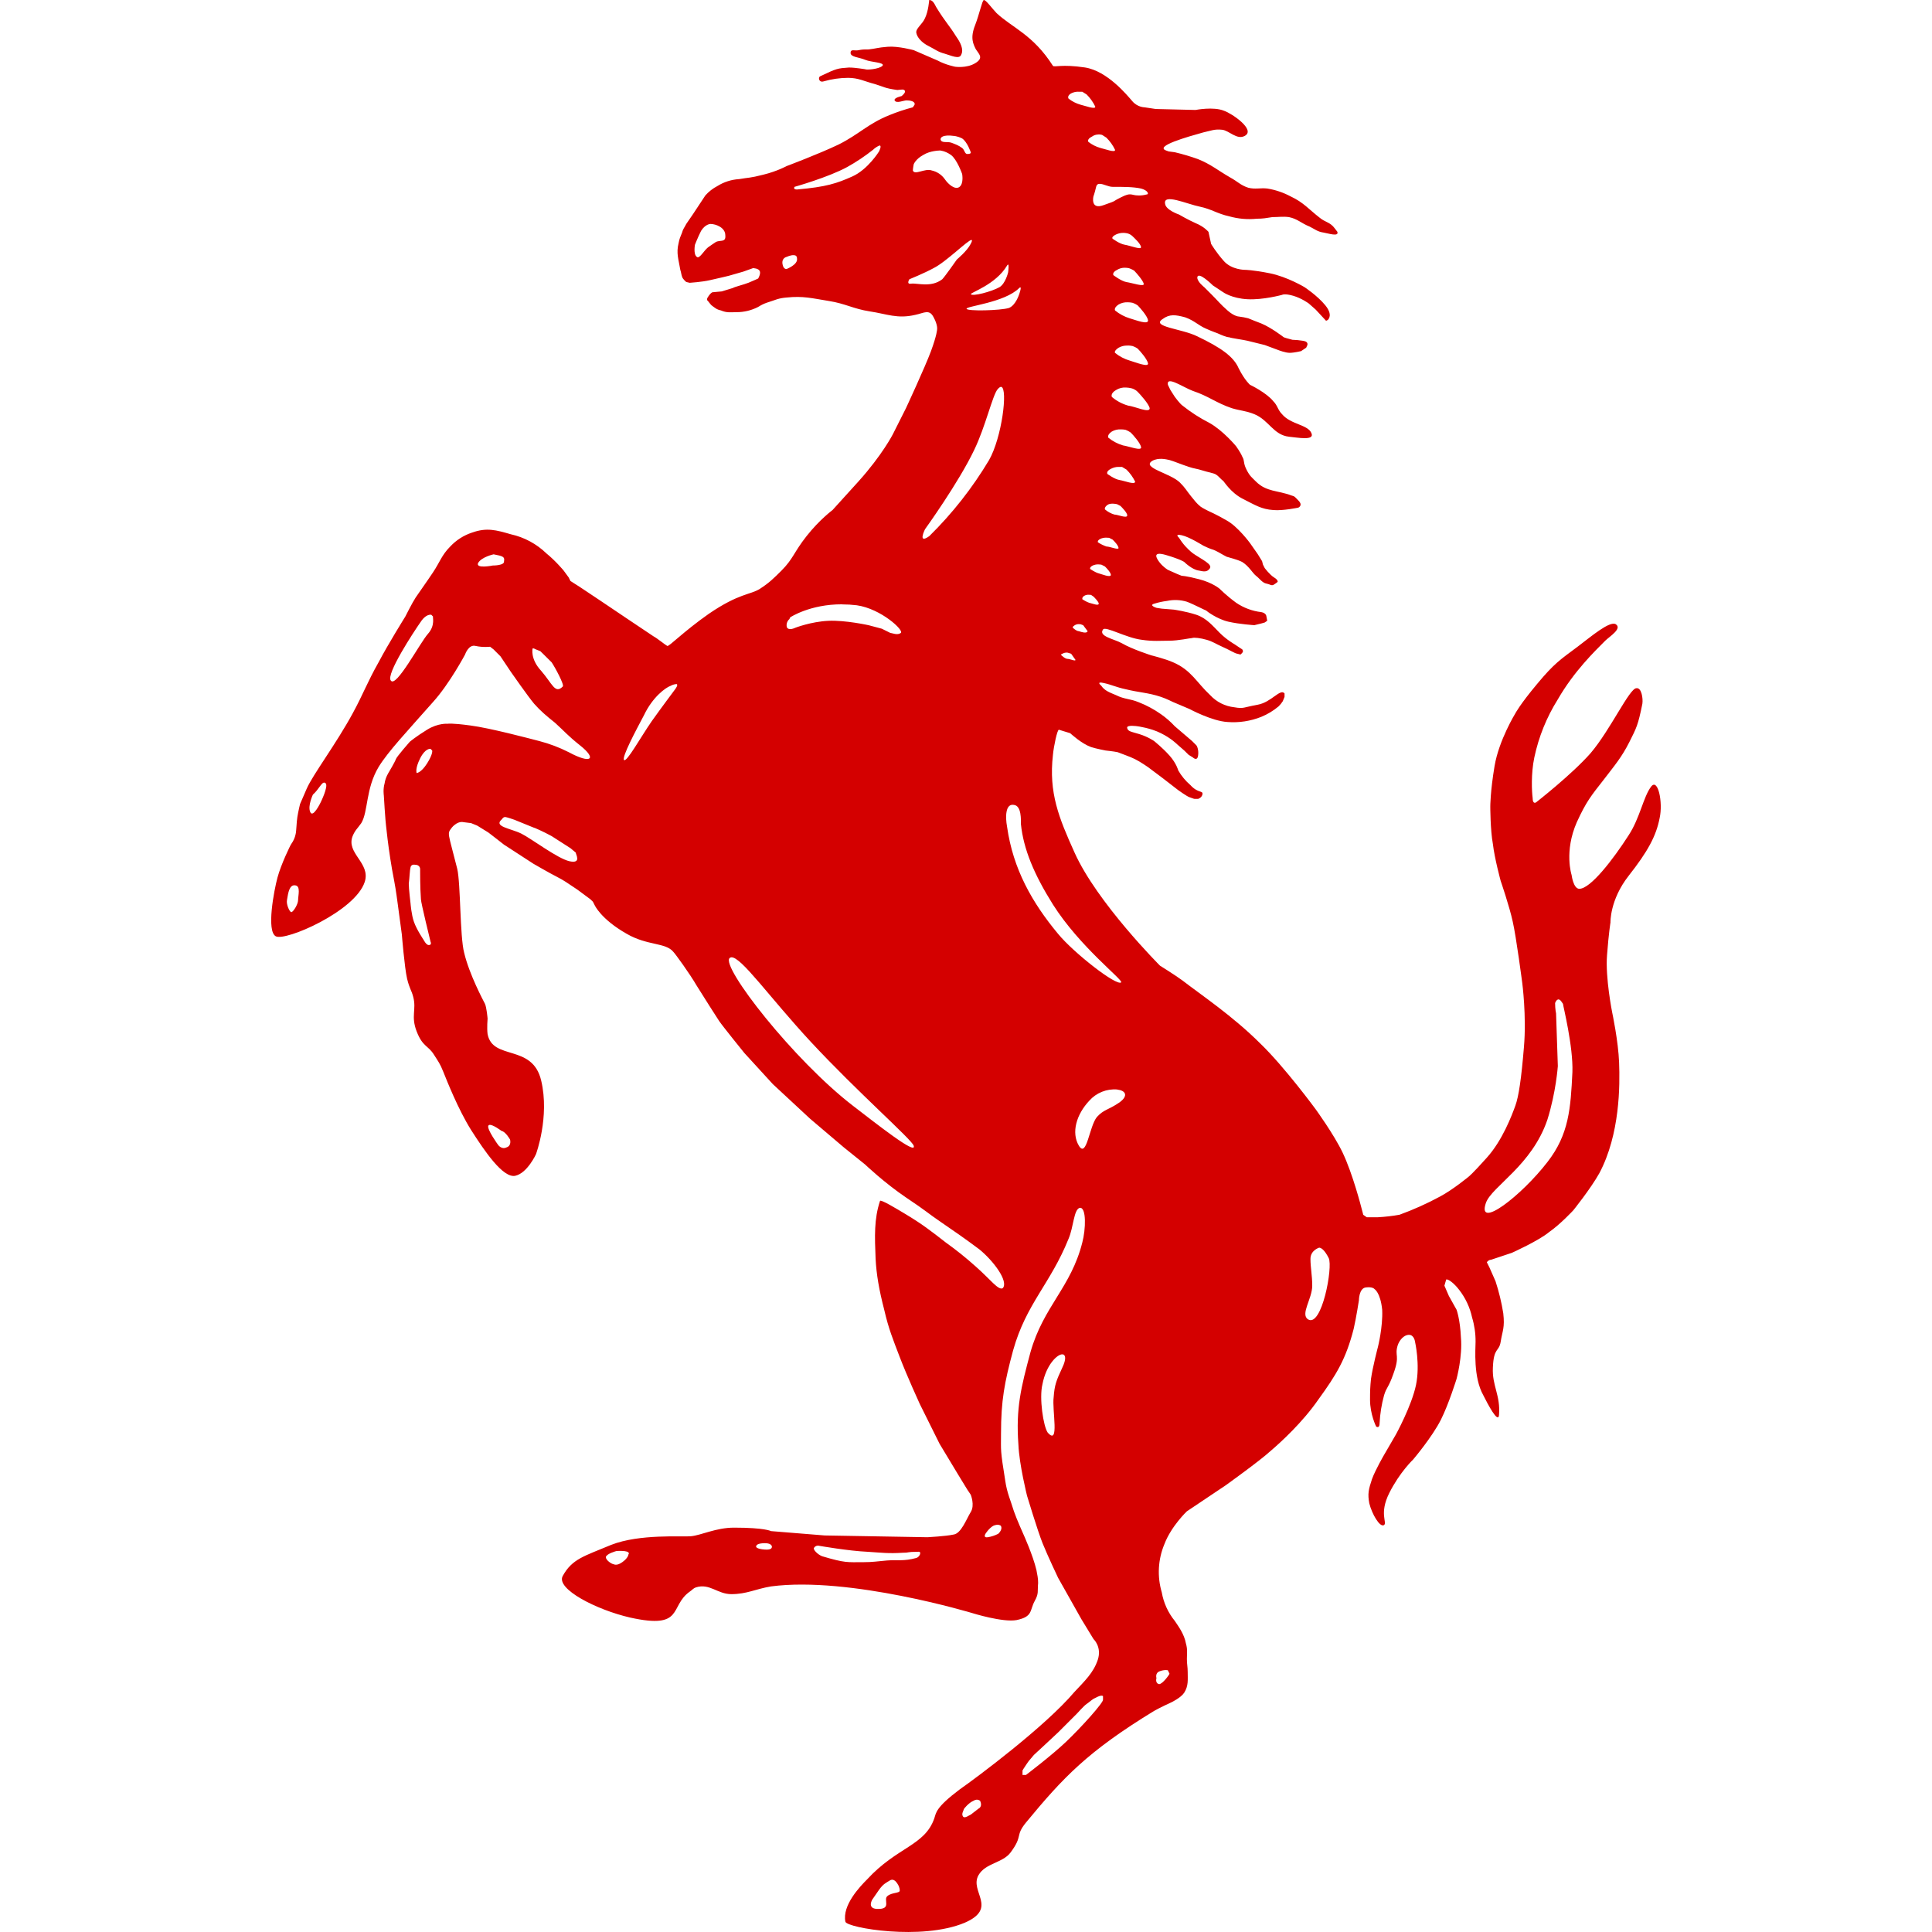
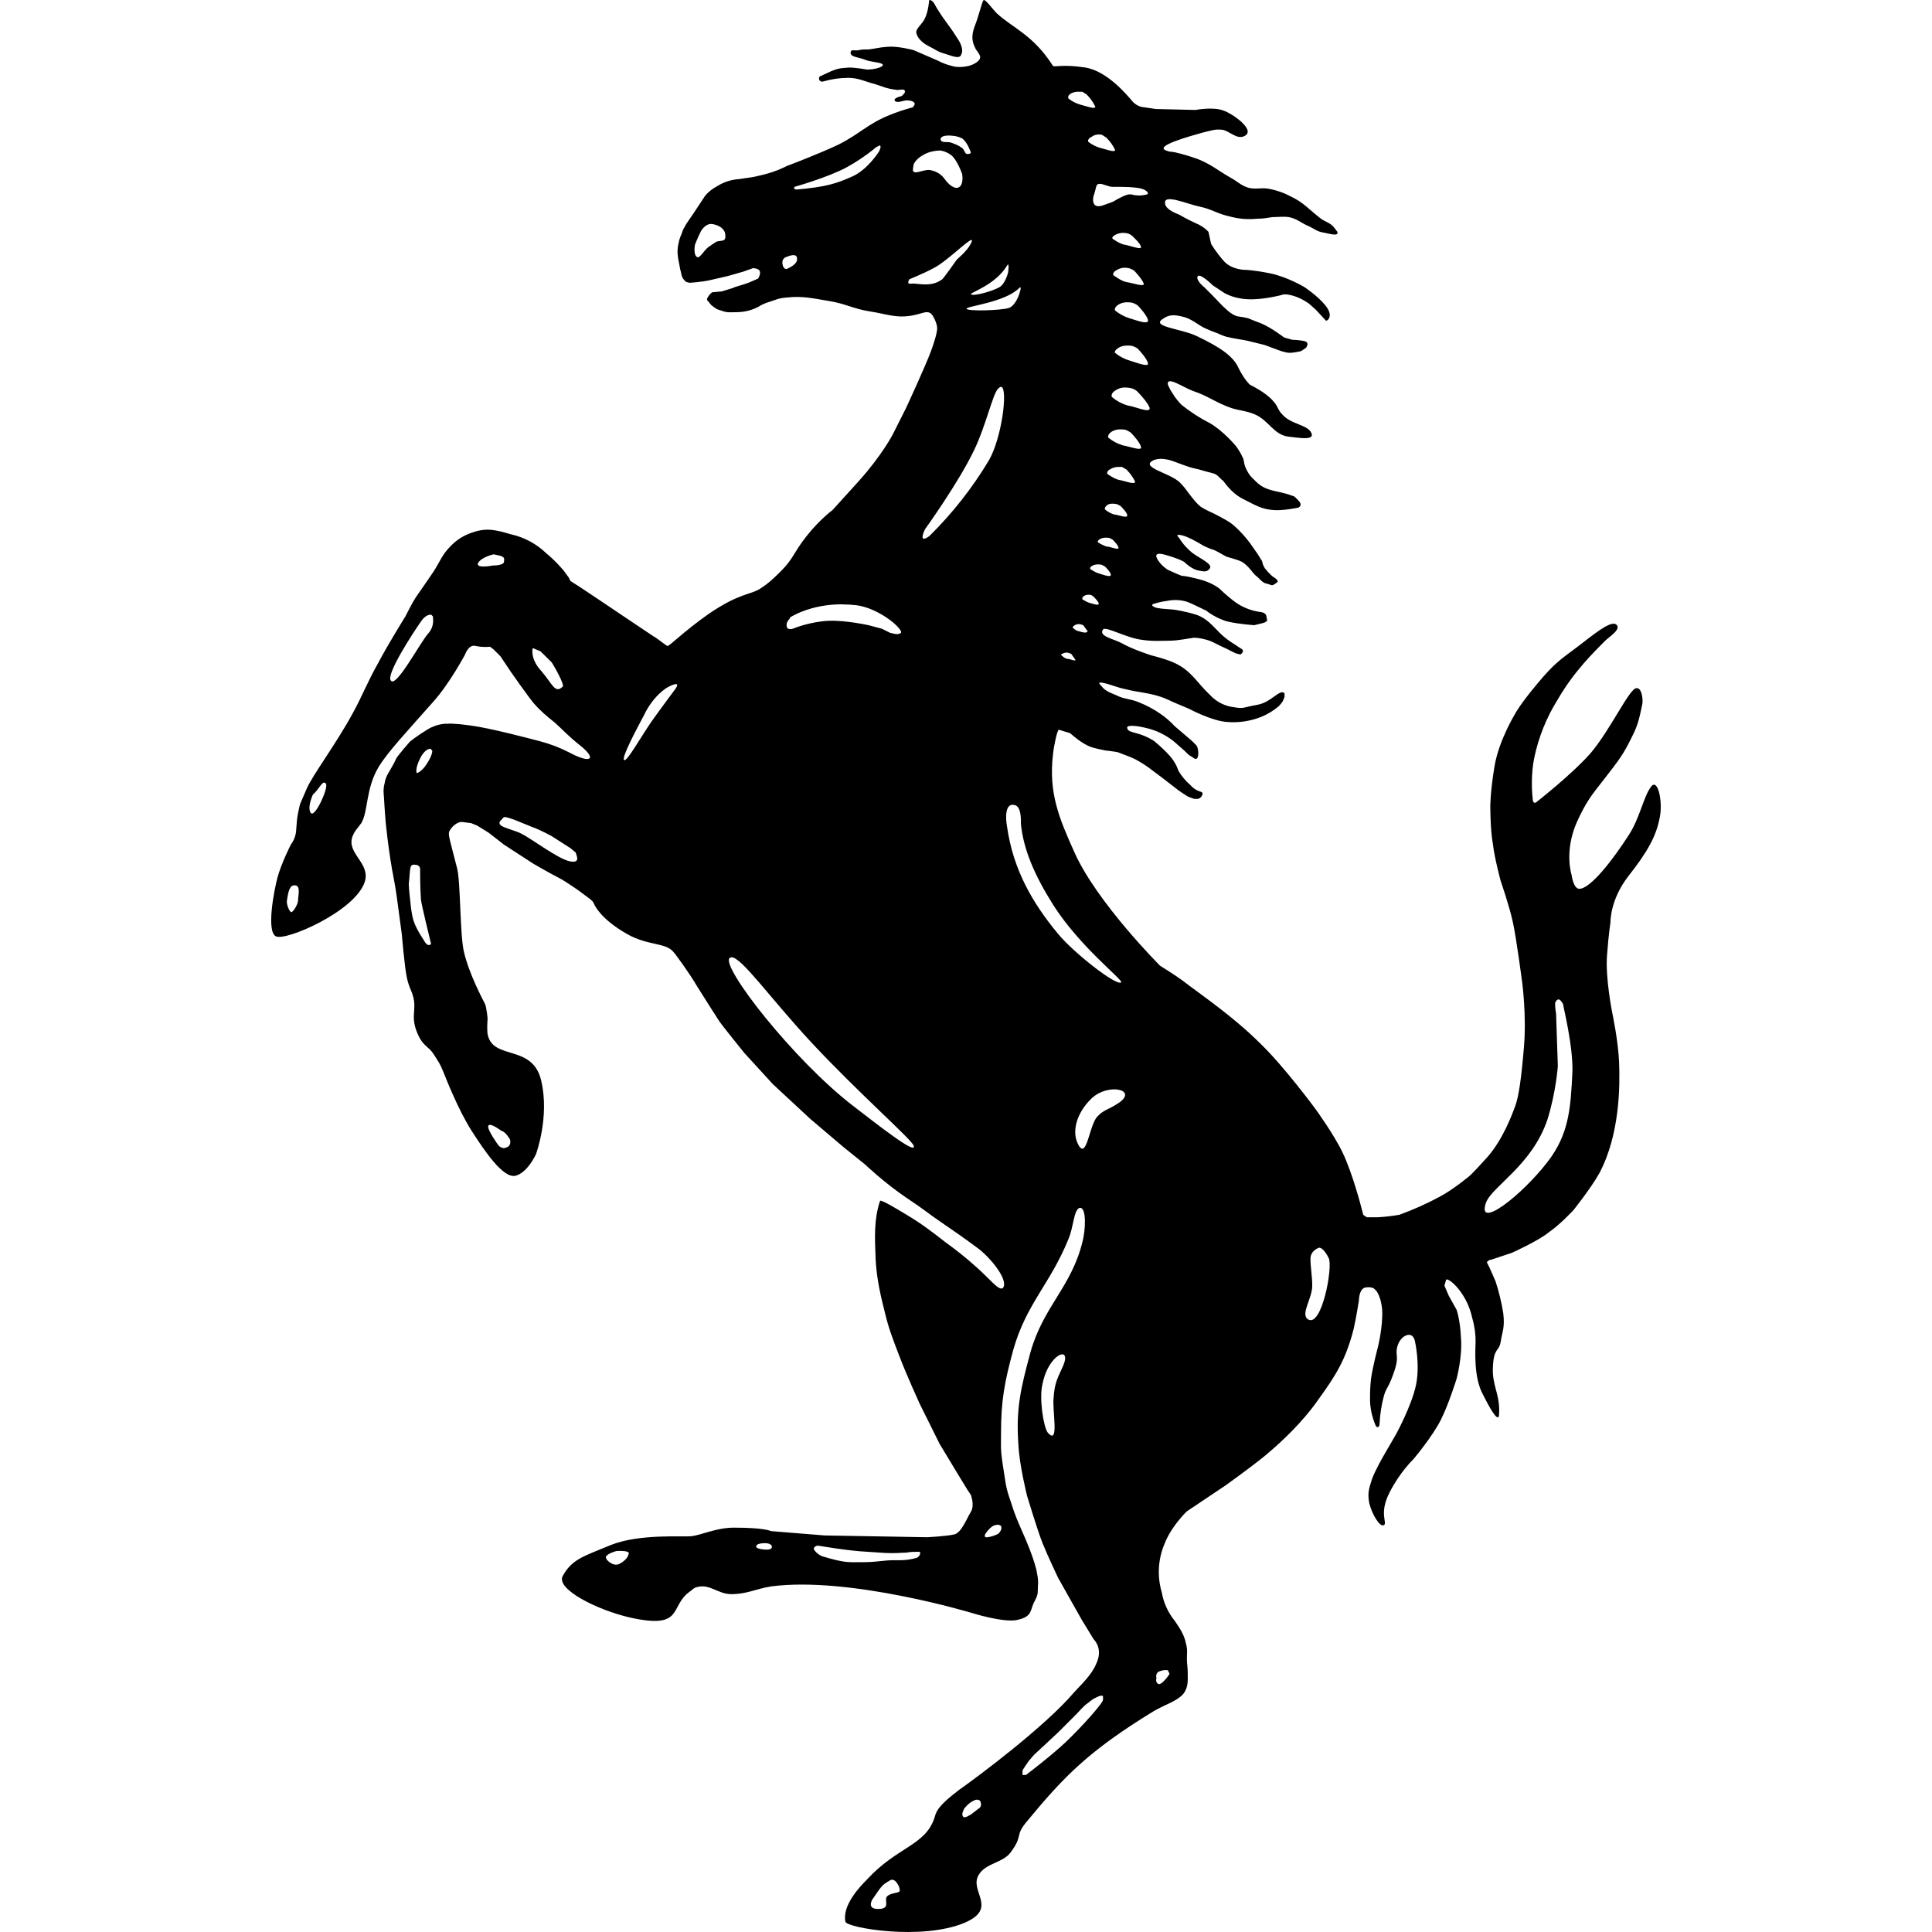
- <svg xmlns="http://www.w3.org/2000/svg" fill="#D40000" role="img" viewBox="0 0 24 24">
+ <svg xmlns="http://www.w3.org/2000/svg" role="img" viewBox="0 0 24 24">
  <path d="M11.543 0s-.01.141-.053.227c-.032.075-.118.128-.107.182.01.054.064.119.15.162.086.043.117.074.203.096.075.021.184.076.205.011.033-.064-.01-.151-.064-.226-.086-.14-.13-.172-.248-.365C11.607.044 11.586 0 11.543 0zm.678 0c-.022.011-.054.174-.108.313-.064.161-.022.236.01.3.043.065.098.108-.01.173-.107.064-.248.043-.248.043s-.118-.023-.215-.076a23.832 23.832 0 0 0-.3-.13s-.194-.053-.323-.042c-.129.01-.14.022-.236.033-.054 0-.075-.001-.129.01-.043.01-.096-.02-.096.033s.107.054.182.086c.075.032.247.031.215.074-.043.043-.204.054-.215.043-.01 0-.117-.021-.203-.021-.14.01-.15.01-.353.107-.033.01-.022.086.042.064a1.12 1.12 0 0 1 .301-.043c.13 0 .203.044.332.077.108.032.118.052.28.074.032 0 .095-.022.095.021 0 .022-.043.055-.043.055s-.096.02-.086.053c.022.043.108 0 .15 0 .044 0 .11.012.098.054l-.021.032a2.312 2.312 0 0 0-.291.097c-.269.108-.375.237-.633.366-.247.118-.644.267-.644.267s-.118.065-.29.107c-.171.044-.182.034-.3.055a.571.571 0 0 0-.27.086.52.52 0 0 0-.15.117l-.15.227-.087.127c-.021.043-.042.064-.052.107-.022.054-.033.076-.043.13-.032.128 0 .204.021.333.011.032.011.054.022.086.01.032.052.065.052.065l.043.01s.152-.01.248-.032c.097-.021.237-.055.237-.055l.181-.052.12-.043s.075 0 .086.043c.01.032-.022.086-.022.086s-.065.03-.119.052c-.054.022-.183.054-.193.065l-.14.043-.118.011s-.022.011-.043.043c-.022.033-.022.032-.022.053.022.022.033.043.055.065.043.032.064.053.117.064.075.032.118.022.193.022a.587.587 0 0 0 .27-.065c.086-.054.118-.053.236-.096a.543.543 0 0 1 .118-.021c.204-.022.32.01.525.043.204.032.302.097.506.129.215.032.343.096.568.043.108-.022.173-.076.227.031.053.097.043.15.043.15s-.001.066-.076.27c-.076.204-.311.709-.311.709l-.162.322s-.13.257-.43.59a54.284 54.284 0 0 1-.32.353s-.161.119-.322.323c-.161.204-.163.279-.313.43-.097.096-.15.15-.268.226-.118.075-.258.053-.634.31-.322.226-.494.41-.516.399-.021-.01-.129-.098-.172-.12-.032-.02-.654-.439-.654-.439l-.258-.172-.119-.076-.021-.043-.063-.086s-.097-.118-.215-.214a.92.92 0 0 0-.441-.237c-.183-.053-.3-.086-.482-.021a.646.646 0 0 0-.27.172c-.107.107-.129.193-.215.322s-.172.248-.215.312c-.043.065-.129.237-.129.237s-.214.343-.332.568c-.14.247-.193.399-.322.635-.204.376-.495.762-.57.933l-.084.194s-.023.095-.033.16c-.011.064-.011.172-.022.215a.312.312 0 0 1-.053.119c-.01.01-.129.257-.172.418-.043.16-.14.666-.021.73.118.065.987-.31 1.105-.676.076-.236-.236-.355-.15-.57.032-.075.054-.085.107-.16.086-.14.054-.429.215-.697.118-.193.354-.442.676-.807.204-.225.398-.59.398-.59s.043-.129.13-.107c.096.021.181.01.181.01l.043.033.086.086.129.193s.216.31.29.397c.076.086.151.15.259.236.118.107.16.161.31.28.215.171.139.236-.14.085a1.82 1.82 0 0 0-.364-.138c-.128-.033-.612-.162-.859-.194-.236-.032-.28-.021-.28-.021s-.118-.012-.257.074c-.14.086-.215.15-.215.15s-.161.183-.172.215c-.01.032-.086.16-.086.16s-.044.066-.054.14c-.022.076-.01.151-.01.151l.01.16.011.15s.033.377.108.753c.021.107.043.279.043.279l.052.387s.033.409.065.548c.032.13.054.14.076.225.043.161-.032.236.043.43.075.193.14.17.215.289.054.086.074.107.117.215.043.107.183.463.344.72.172.269.398.601.549.569.15-.033.257-.268.257-.268s.172-.463.065-.914c-.108-.462-.602-.245-.666-.578-.01-.075 0-.193 0-.193s-.012-.141-.033-.184c-.022-.043-.194-.364-.258-.633-.054-.204-.043-.86-.086-1.043-.118-.472-.129-.43-.065-.515.076-.086.141-.065.141-.065l.096.012.076.031.139.086c.043.032.193.15.193.15l.365.237s.205.119.291.162c.086.043.16.096.16.096l.096.064.162.12.031.03.022.043s.076.173.398.356c.258.15.484.106.58.225.022.021.203.27.29.42.107.171.236.374.279.439.043.064.312.396.312.396l.354.387.463.43.418.355.267.215s.237.226.506.408c.258.172.268.193.44.31.128.087.3.206.472.335.172.14.366.396.291.482-.054.032-.151-.106-.334-.267a4.298 4.298 0 0 0-.375-.301c-.193-.15-.291-.227-.506-.356-.107-.064-.3-.181-.31-.16-.075.226-.066.44-.055.719.01.193.043.386.107.633.054.236.108.366.194.591.086.226.248.58.248.58l.246.495.226.375.118.193.043.064s.053.13 0 .215-.119.269-.215.28c-.097.021-.322.033-.322.033l-1.278-.022-.666-.054s-.074-.043-.46-.043c-.226 0-.409.096-.538.107-.107.01-.634-.032-.988.107-.333.14-.484.172-.602.387-.086.161.42.42.838.516.677.15.483-.14.74-.322.033-.022.044-.042.077-.053.171-.054.267.084.44.084.192 0 .3-.064.493-.096.977-.129 2.502.332 2.502.332s.377.118.549.086c.204-.043.16-.118.224-.236.054-.097.033-.117.043-.225 0-.064-.01-.096-.021-.16-.043-.183-.16-.441-.16-.441s-.087-.193-.12-.29c-.042-.139-.085-.226-.107-.376-.064-.398-.053-.365-.053-.59 0-.408.043-.634.15-1.031.162-.58.463-.827.688-1.385.065-.15.064-.365.14-.387.085-.01.075.269.032.43-.14.558-.483.794-.644 1.363-.118.44-.183.697-.15 1.148.01.247.107.635.107.635s.129.429.193.59c.065.161.193.43.193.43l.29.515.15.246s.106.097.053.258c-.054.161-.16.26-.29.399-.364.43-1.212 1.062-1.427 1.212-.3.226-.291.291-.313.356-.118.344-.462.354-.837.762-.086.086-.311.321-.268.525.021.075.945.237 1.482.012.42-.183.054-.388.172-.592.086-.15.3-.15.397-.28.16-.214.053-.203.193-.374.462-.559.763-.88 1.59-1.385.075-.043.215-.107.215-.107s.117-.055.16-.12c.054-.086.043-.16.043-.257 0-.065-.01-.096-.01-.16 0-.076.01-.119-.012-.194-.021-.118-.095-.215-.138-.28a.772.772 0 0 1-.162-.355.894.894 0 0 1 .033-.6c.086-.225.279-.407.279-.407l.482-.323s.42-.301.55-.42c.139-.118.407-.365.6-.644.226-.311.344-.505.44-.88.032-.14.065-.354.065-.354s0-.15.086-.16c.085-.011.107.02.107.02s.074.042.096.257c.01.215-.053.463-.053.463s-.065.246-.086.396c-.01.097-.012.15-.012.258 0 .183.076.334.076.334s.043.032.043-.043a1.6 1.6 0 0 1 .055-.344c.032-.107.053-.087.117-.27.086-.236.01-.213.053-.353.022-.064.076-.129.14-.129.065 0 .075.086.075.086s.065.28.012.537c-.054.258-.248.612-.248.612l-.149.257s-.107.183-.15.301c-.043.129-.055.183-.033.3.032.13.13.303.183.27.043-.032-.064-.14.065-.398s.298-.418.298-.418.237-.28.344-.494c.097-.193.194-.506.194-.506s.076-.28.054-.516c-.01-.225-.054-.343-.054-.343l-.096-.172-.055-.127.022-.076c.021-.011.097.043.162.129a.854.854 0 0 1 .16.343 1.018 1.018 0 0 1 .043.301c0 .086-.031.44.097.666.054.108.183.354.194.246.021-.247-.087-.364-.076-.59.01-.257.076-.193.097-.322.022-.14.053-.173.032-.355a2.632 2.632 0 0 0-.096-.397l-.076-.172-.032-.064s.021-.031.053-.031l.258-.086s.334-.15.463-.258c.14-.097.3-.27.3-.27s.215-.267.323-.46c.258-.484.257-1.096.246-1.376-.01-.268-.086-.623-.086-.623s-.086-.43-.064-.709c.021-.279.043-.408.043-.408s-.01-.279.226-.58c.236-.3.342-.493.385-.719.043-.193-.022-.504-.108-.386-.096.129-.137.387-.277.601-.193.301-.474.666-.613.666-.075 0-.096-.172-.096-.172s-.096-.29.065-.656c.118-.258.181-.332.332-.525.14-.183.225-.28.322-.473.086-.172.106-.204.16-.472.01-.065-.01-.204-.074-.194-.086 0-.322.517-.569.807-.236.268-.677.611-.677.611s-.043.031-.043-.055c-.01-.075-.022-.3.021-.503a2.22 2.22 0 0 1 .291-.72c.204-.354.461-.6.59-.73.054-.053.215-.151.13-.205-.076-.043-.302.15-.474.28-.214.16-.289.205-.503.463-.215.257-.27.365-.27.365s-.204.332-.258.654c-.054.322-.053.504-.053.504s0 .291.032.463c.021.182.097.46.097.46s.108.313.15.507c.044.193.118.761.118.761s.054.409.021.795c-.032.387-.064.612-.107.73-.043.119-.16.43-.354.645-.182.204-.226.236-.226.236s-.193.16-.354.246a3.743 3.743 0 0 1-.505.227 2.211 2.211 0 0 1-.268.031h-.139l-.043-.03-.023-.087s-.106-.419-.234-.687c-.108-.226-.334-.537-.334-.537s-.387-.527-.688-.817c-.344-.343-.73-.6-.967-.783-.086-.064-.279-.184-.279-.184s-.783-.783-1.062-1.406c-.194-.43-.322-.74-.268-1.213.01-.107.053-.312.074-.312l.14.043c.012.01.14.129.259.172.064.021.181.043.181.043s.097.01.15.021c.054.022.151.054.215.086.065.032.16.098.16.098l.184.138.194.15s.106.076.138.087c.032.01.054.021.065.021h.043s.044-.012.054-.055c.011-.053-.053-.01-.15-.117a.698.698 0 0 1-.15-.181s-.022-.087-.108-.184-.193-.182-.193-.182-.076-.053-.184-.086c-.107-.032-.14-.033-.15-.076-.01-.043.129-.021.129-.021s.162.021.29.086c.13.064.204.14.204.14l.086.075.055.054.052.032s.054.053.065-.022c.01-.064-.011-.118-.022-.129l-.053-.053-.214-.183a1.076 1.076 0 0 0-.172-.15 1.303 1.303 0 0 0-.28-.15c-.107-.044-.171-.033-.279-.087-.075-.032-.14-.053-.183-.117-.011-.01-.064-.055.033-.033.096.021.16.054.267.076.172.043.28.042.442.096.064.021.15.064.15.064l.203.086s.28.151.473.162a.938.938 0 0 0 .42-.064.814.814 0 0 0 .215-.13.36.36 0 0 0 .052-.064l.022-.054v-.043c-.054-.065-.16.108-.332.14-.183.033-.173.053-.291.032a.477.477 0 0 1-.3-.15c-.173-.162-.236-.312-.462-.409-.096-.043-.27-.086-.27-.086s-.236-.075-.365-.15c-.096-.054-.298-.086-.234-.172.032-.043.29.107.482.129.14.021.237.011.344.011s.258-.033.28-.033c.021-.01.106 0 .181.022.075.021.118.053.193.086.076.032.163.086.184.086l.043.011.022-.021.01-.022-.01-.021-.034-.022-.064-.043s-.096-.054-.182-.14c-.086-.086-.162-.182-.29-.225-.13-.043-.28-.064-.28-.064l-.15-.012-.065-.01s-.107-.033-.021-.054a.888.888 0 0 1 .15-.032.495.495 0 0 1 .248.01c.086.032.226.107.236.107.011.011.14.109.28.141.14.032.322.043.322.043l.086-.021.043-.012.031-.022-.01-.052s0-.044-.064-.055a.697.697 0 0 1-.313-.117c-.118-.086-.203-.172-.203-.172s-.086-.076-.258-.12c-.16-.042-.214-.042-.214-.042l-.055-.022-.117-.052s-.055-.033-.098-.086c-.043-.054-.106-.152.076-.098.183.054.225.086.225.086s.097.097.183.107c.054.011.097.022.13-.021.053-.054-.098-.118-.206-.194a.725.725 0 0 1-.172-.193s-.063-.053.034-.031c.096.021.267.129.267.129s.086.042.13.053c.031.01.118.064.161.085.032.011.13.033.193.065.086.054.13.14.172.172.043.032.076.087.13.097.053.011.063.032.095.01a.418.418 0 0 0 .043-.031s.01-.023-.043-.055-.117-.117-.117-.117l-.022-.043-.011-.043-.053-.086-.098-.14s-.15-.204-.289-.28c-.129-.075-.226-.117-.226-.117s-.064-.031-.096-.053c-.054-.043-.076-.077-.12-.13-.053-.065-.073-.106-.138-.17-.118-.118-.483-.184-.344-.27.076-.043.172-.02.215-.01.043.011.14.052.237.084.064.022.107.024.171.045.065.022.14.031.172.053.032.021.065.065.086.076.011.01.096.15.246.225.15.075.227.128.377.138.118.011.31-.03.31-.03s.055-.023.012-.077c-.053-.054-.054-.064-.097-.074-.172-.065-.31-.043-.44-.172-.053-.054-.076-.065-.119-.15-.043-.086-.02-.107-.052-.16-.022-.054-.077-.13-.077-.13s-.16-.194-.332-.29a1.955 1.955 0 0 1-.334-.215c-.032-.022-.095-.108-.095-.108l-.055-.086-.031-.064c-.022-.118.192.033.31.076.194.064.291.15.485.215.107.032.172.031.279.074.182.075.236.258.43.28.107.01.322.053.279-.044-.043-.107-.258-.107-.365-.236-.054-.054-.054-.106-.108-.16-.086-.108-.29-.205-.29-.205s-.064-.053-.14-.203c-.064-.15-.225-.26-.515-.399-.193-.096-.58-.118-.43-.215.086-.064.161-.053.28-.021.118.043.16.098.257.14.097.044.14.054.16.065.022.01.097.043.13.043.02.01.183.032.226.043l.215.053.172.064s.085.033.138.033.141-.021.141-.021l.064-.043.01-.022s.033-.053-.053-.064a.986.986 0 0 0-.128-.012l-.077-.021-.03-.01s-.151-.118-.28-.172a4.841 4.841 0 0 1-.162-.064l-.053-.012-.064-.01s-.055 0-.141-.076c-.086-.075-.118-.118-.193-.193l-.096-.096s-.086-.066-.086-.12c.01-.085.193.098.193.098l.13.086s.107.076.3.086c.193.011.43-.054.43-.054s.031-.02.138.011.194.096.194.096l.086.076.129.139.021-.01c.01-.01.065-.065-.031-.183-.097-.119-.258-.225-.258-.225s-.215-.129-.43-.172c-.214-.043-.312-.043-.312-.043s-.161 0-.258-.107c-.097-.108-.16-.215-.16-.215l-.033-.15s-.053-.065-.16-.108c-.097-.043-.206-.107-.206-.107s-.16-.054-.172-.13c-.032-.139.27 0 .43.032.15.032.215.087.365.12a.915.915 0 0 0 .344.03c.075 0 .118-.008.193-.02.076 0 .13-.01.206 0 .107.022.15.075.257.118.065.032.097.063.172.074.065.011.194.055.172-.01l-.033-.043c-.054-.075-.117-.075-.182-.128-.14-.108-.204-.193-.365-.268a.932.932 0 0 0-.29-.098c-.087-.01-.151.012-.237-.01-.097-.032-.128-.075-.225-.128-.15-.086-.237-.162-.398-.227a2.663 2.663 0 0 0-.29-.086l-.076-.01-.03-.011c-.151-.054.267-.171.46-.225.097-.021.14-.044.236-.033.086.01.183.13.28.076.14-.075-.161-.28-.258-.312-.129-.054-.354-.01-.354-.01l-.494-.012-.14-.021s-.086 0-.15-.075c-.065-.075-.311-.377-.59-.42-.29-.043-.376 0-.397-.02-.247-.388-.506-.473-.7-.655-.053-.054-.138-.173-.16-.162zm1.173 1.14a.53.53 0 0 1 .051 0l.053.033a.54.54 0 0 1 .107.15c.011.043-.128-.01-.181-.022a.43.43 0 0 1-.15-.076s-.023-.032.03-.064a.197.197 0 0 1 .09-.022zm.252.53c.026 0 .045.006.045.006l.053.034a.538.538 0 0 1 .107.15c.011.043-.128-.01-.181-.022a.43.43 0 0 1-.15-.076s-.022-.032.043-.064a.133.133 0 0 1 .083-.027zm-1.882.014a.398.398 0 0 1 .08.004s.043 0 .107.031c.065.043.108.172.108.172s.01.022-.043.022c-.033 0-.033-.053-.065-.075-.043-.032-.075-.043-.129-.064-.053-.021-.128.01-.138-.043 0-.032.04-.044.08-.047zm-.844.125c.042-.012 0 .072 0 .072s-.139.225-.332.311-.322.13-.688.162c-.053 0-.03-.033-.03-.033s.417-.117.654-.246a2.36 2.36 0 0 0 .322-.215.25.25 0 0 1 .074-.05zm.752.06s.065.002.14.055c.076.054.14.237.14.237s.022.117-.032.16-.14-.031-.184-.096a.269.269 0 0 0-.16-.107c-.086-.032-.215.064-.236 0 0-.022.01-.076.01-.076s.022-.064.119-.117c.086-.054.203-.055.203-.055zm1.998.415c.043.004.103.037.15.037.14 0 .257 0 .354.021.086.022.107.075.064.075a.33.33 0 0 1-.096.011c-.096 0-.086-.043-.214.022-.13.064-.033.033-.215.097-.172.065-.13-.107-.13-.107s.013-.033.034-.12c.008-.031.027-.039.053-.036zm-4.844.498c.065 0 .184.044.184.14.01.097-.066.054-.12.086-.031.022-.052.033-.095.065-.054.043-.108.15-.14.117-.044-.032-.022-.15-.022-.15s.033-.086.076-.172c.054-.086.117-.086.117-.086zm5.137.111a.228.228 0 0 1 .05.008s.032.01.053.031c.022.022.108.098.108.14 0 .033-.139-.022-.203-.032-.065-.011-.15-.075-.15-.075s-.022-.02.042-.052a.21.21 0 0 1 .1-.02zm-1.895.088c.01 0 .009.015-.01.049-.042.086-.171.193-.171.193s-.15.214-.182.246c-.14.108-.312.044-.387.055-.064.01-.021-.055-.021-.055s.183-.074.3-.138c.158-.079.427-.35.471-.35zM9.86 3.17c.023 0 .041.01.041.043.011.075-.128.128-.128.128s-.042.011-.053-.064c-.01-.075.053-.086.053-.086s.05-.024.087-.021zm2.66.117c.018-.01.003.097.003.097s-.033.141-.108.184c-.096.054-.334.118-.355.086 0-.022.311-.12.45-.355a.034.034 0 0 1 .01-.012zm1.454.039a.239.239 0 0 1 .052.006s.03.01.063.03c.032.033.108.12.119.163.01.043-.14-.01-.215-.021-.064-.011-.162-.086-.162-.086s-.02-.033.045-.065a.175.175 0 0 1 .098-.027zm-1.301.244c.02-.006-.012.084-.012.084s-.043.14-.129.172c-.107.032-.514.042-.525.01-.01-.033.472-.076.654-.258a.026.026 0 0 1 .012-.008zm1.334.185a.3.3 0 0 1 .06.006s.033.01.065.032c.032.032.118.13.129.183.01.065-.15 0-.225-.021a.535.535 0 0 1-.184-.098s-.021-.031.043-.074a.207.207 0 0 1 .112-.028zm0 .537a.3.3 0 0 1 .06.006s.033.01.065.032c.032.032.118.13.129.183.01.054-.15-.011-.225-.033a.525.525 0 0 1-.184-.096s-.021-.021.043-.064a.207.207 0 0 1 .112-.027zm-1.568.514c.083.024.007.629-.153.91a4.718 4.718 0 0 1-.742.944c-.15.107-.053-.086-.053-.086s.418-.579.612-.987c.14-.29.226-.676.29-.752.02-.022.034-.032.046-.029zm1.55.008a.314.314 0 0 1 .069.01s.042.01.074.043c.032.032.14.151.15.205 0 .064-.182-.023-.267-.033a.54.54 0 0 1-.203-.108s-.023-.043.052-.086a.206.206 0 0 1 .125-.031zm-.068.52a.3.3 0 0 1 .06.005s.033.012.065.034c.032.032.118.128.129.181.01.054-.15-.01-.225-.021a.526.526 0 0 1-.182-.096s-.02-.033.043-.076a.201.201 0 0 1 .11-.027zm-.031.466a.482.482 0 0 1 .048 0l.055.033a.542.542 0 0 1 .108.15c0 .044-.13-.01-.194-.02-.064-.011-.15-.075-.15-.075s-.022-.032.043-.064a.2.2 0 0 1 .09-.024zm-.059.457a.32.32 0 0 1 .045.006l.043.022c.021.021.084.085.084.117 0 .043-.117-.01-.16-.01a.32.32 0 0 1-.117-.064s-.012-.023.03-.055c.022-.016.05-.017.075-.016zm-.09.422a.31.31 0 0 1 .037.002l.043.022c.022.021.074.075.074.107-.01.022-.107-.021-.15-.021a.475.475 0 0 1-.107-.053s-.01-.022.033-.043a.165.165 0 0 1 .07-.014zm-7.609.207c.118.022.14.032.129.086.01.054-.139.053-.139.053s-.216.044-.183-.031c.043-.076.193-.108.193-.108zm7.511.125c.022 0 .04.004.04.004l.043.022c.021.021.074.075.074.107-.011.032-.108-.01-.15-.021-.044-.011-.108-.055-.108-.055s-.01-.022.033-.043a.156.156 0 0 1 .068-.014zm-.12.377a.22.22 0 0 1 .03.002l.032.022c.01.01.064.064.064.086 0 .032-.076 0-.119-.01-.032-.01-.084-.043-.084-.043s-.01-.022.022-.043a.1.1 0 0 1 .054-.014zm-3.061.12a1.5 1.5 0 0 1 .182.011c.3.043.59.312.546.344-.043.032-.107 0-.129 0l-.107-.053-.162-.043s-.29-.065-.504-.055c-.215.011-.408.086-.408.086s-.086.044-.107-.01c-.011-.064.033-.097.033-.097l.01-.022s.246-.164.646-.162zm-5.113.128c.007 0 .01.002.01.002l.021.022c-.01 0 .032.107-.064.214-.097.108-.397.677-.461.58-.065-.075.29-.613.365-.72.056-.089.107-.098.129-.098zm8.05.117c.015 0 .026.002.026.002l.031.012.055.074c-.011.032-.076.011-.108 0-.032 0-.076-.043-.076-.043s-.01-.01.022-.03a.094.094 0 0 1 .05-.015zm-6.783.303c.017-.006.029.008.043.012l.053.021.033.032.108.107c.043.064.16.28.138.3-.096.097-.128-.032-.267-.193-.14-.15-.108-.279-.108-.279zm6.633.05a.079.079 0 0 1 .025.005l.032.01.054.076c0 .021-.065-.012-.097-.012-.033 0-.075-.043-.075-.043s-.022-.01.01-.021a.094.094 0 0 1 .051-.014zM8.4 8.497c.035.003-.013.065-.013.065s-.184.246-.291.397c-.14.203-.312.514-.344.482-.032-.032.151-.374.248-.557.107-.225.268-.343.332-.365a.173.173 0 0 1 .068-.021zm-3.052.805l.021.022s.011.042-.064.16-.13.119-.13.119c0-.01-.02-.053.044-.182s.129-.119.129-.119zm-1.317.42a.032.032 0 0 1 .016.01c.032.043-.064.236-.064.236s-.097.203-.13.117c-.032-.075.034-.214.034-.214.075-.066.108-.156.144-.149zm8.565.277c.096.011.086.194.086.237.032.311.162.624.398 1 .333.526.87.934.848.967-.054.053-.59-.366-.784-.602-.322-.387-.56-.806-.634-1.332-.022-.118-.022-.291.086-.27zm-6.324.15c.021 0 .117.034.117.034l.236.096c.01 0 .13.054.227.107l.234.15.066.055c0 .022.075.14-.076.108-.15-.033-.472-.28-.601-.344-.13-.064-.343-.086-.246-.172.01-.01.021-.033.043-.033zm-1.14.593a.058.058 0 0 1 .022 0c.065 0 .065.052.065.052v.033s-.001.194.01.344c0 .043.119.526.119.526s.021.043-.022.043c-.032 0-.064-.065-.064-.065s-.087-.128-.12-.224c-.031-.086-.042-.227-.042-.227s-.022-.182-.022-.246c.011-.086.011-.162.022-.205a.039.039 0 0 1 .031-.031zm-1.49.257a.06.06 0 0 1 .03 0c.064.011.031.128.031.182s-.062.15-.084.15c-.021 0-.065-.096-.054-.15.01-.047.018-.167.078-.182zm5.442.893c.122-.01.475.497.988 1.05.58.624 1.256 1.215 1.278 1.29.043.129-.473-.28-.752-.494-.741-.57-1.643-1.729-1.535-1.836a.036.036 0 0 1 .021-.01zm10.273.523c.02-.002.037.024.037.024l.022.031c0 .022.128.526.117.848-.022.45-.042.773-.31 1.117-.323.419-.882.85-.764.506.075-.204.57-.462.763-1.031.108-.344.13-.667.13-.667l-.022-.654s-.012-.053-.012-.129c.012-.032.027-.043.04-.045zm-5.478 1.12c.1.011.145.074.027.16-.14.096-.193.085-.28.181-.096.118-.127.517-.224.356-.096-.161-.032-.387.13-.559a.418.418 0 0 1 .347-.139zm-7.799.439c.041-.008.149.074.149.074.053.01.107.108.107.108s.022.076-.043.097c-.064.032-.107-.033-.107-.033s-.14-.193-.12-.236a.019.019 0 0 1 .014-.01zm10.307 1.525c.021 0 .065.022.119.13s-.086.868-.258.76c-.097-.064.053-.256.053-.417 0-.129-.022-.227-.022-.334 0-.107.108-.139.108-.139zM13.2 16.824c.038.004.048.058-.004.166-.075.161-.096.215-.107.366-.022.16.076.61-.074.44-.054-.076-.108-.43-.065-.602.047-.242.186-.375.25-.37zm-.82 2.118c.036-.005.054.013.054.013.022.043-.022.087-.033.098a.435.435 0 0 1-.129.043c-.064.01-.03-.043-.03-.043s.041-.066.095-.098a.134.134 0 0 1 .043-.013zm-2.877.228c.086 0 .086.043.086.043 0 .032-.033.044-.12.033-.074-.01-.084-.032-.073-.043 0-.01.021-.033.107-.033zm.652.031a.063.063 0 0 1 .024.002s.365.064.601.074c.172.011.258.023.43.012.097 0 .043-.012.193-.012.054-.01.022.066-.021.077-.161.043-.226.02-.365.031-.119.01-.173.021-.291.021-.204 0-.224.012-.514-.074-.054-.021-.12-.086-.098-.107a.055.055 0 0 1 .041-.024zm-2.435.065c.126.003.086.045.086.045s-.001.042-.076.095c-.076.054-.107.022-.118.022-.01 0-.086-.043-.086-.086.011-.043.13-.074.13-.074a.489.489 0 0 1 .064-.002zm6.761 1.48a.133.133 0 0 1 .026.002l.021.043c0 .01-.086.13-.129.13-.053-.012-.033-.075-.033-.075s-.021-.065.043-.086a.232.232 0 0 1 .072-.014zm-.802.318c.008 0 .018.001.023.006v.043c.01.033-.27.345-.463.528-.182.172-.494.408-.494.408h-.043v-.055l.012-.021.021-.032.022-.033.021-.03.065-.077.15-.139.15-.14.237-.237s.085-.095.117-.117c.032-.021.054-.043.086-.064.032-.016.07-.038.096-.04zm-1.553 1.293a.064.064 0 0 1 .05.014c.033.075-.02.096-.02.096l-.098.076c-.011 0-.075.054-.096.021-.022-.032.01-.075.01-.086 0-.01.065-.085.119-.107a.093.093 0 0 1 .035-.014zm-1.047.994c.044-.005.076.061.076.061s.022.031.022.074c0 .033-.097.022-.15.065-.065.043.065.173-.14.162-.117-.01-.053-.118-.042-.129l.074-.107c.054-.076.087-.087.14-.12a.046.046 0 0 1 .02-.006z" />
</svg>
